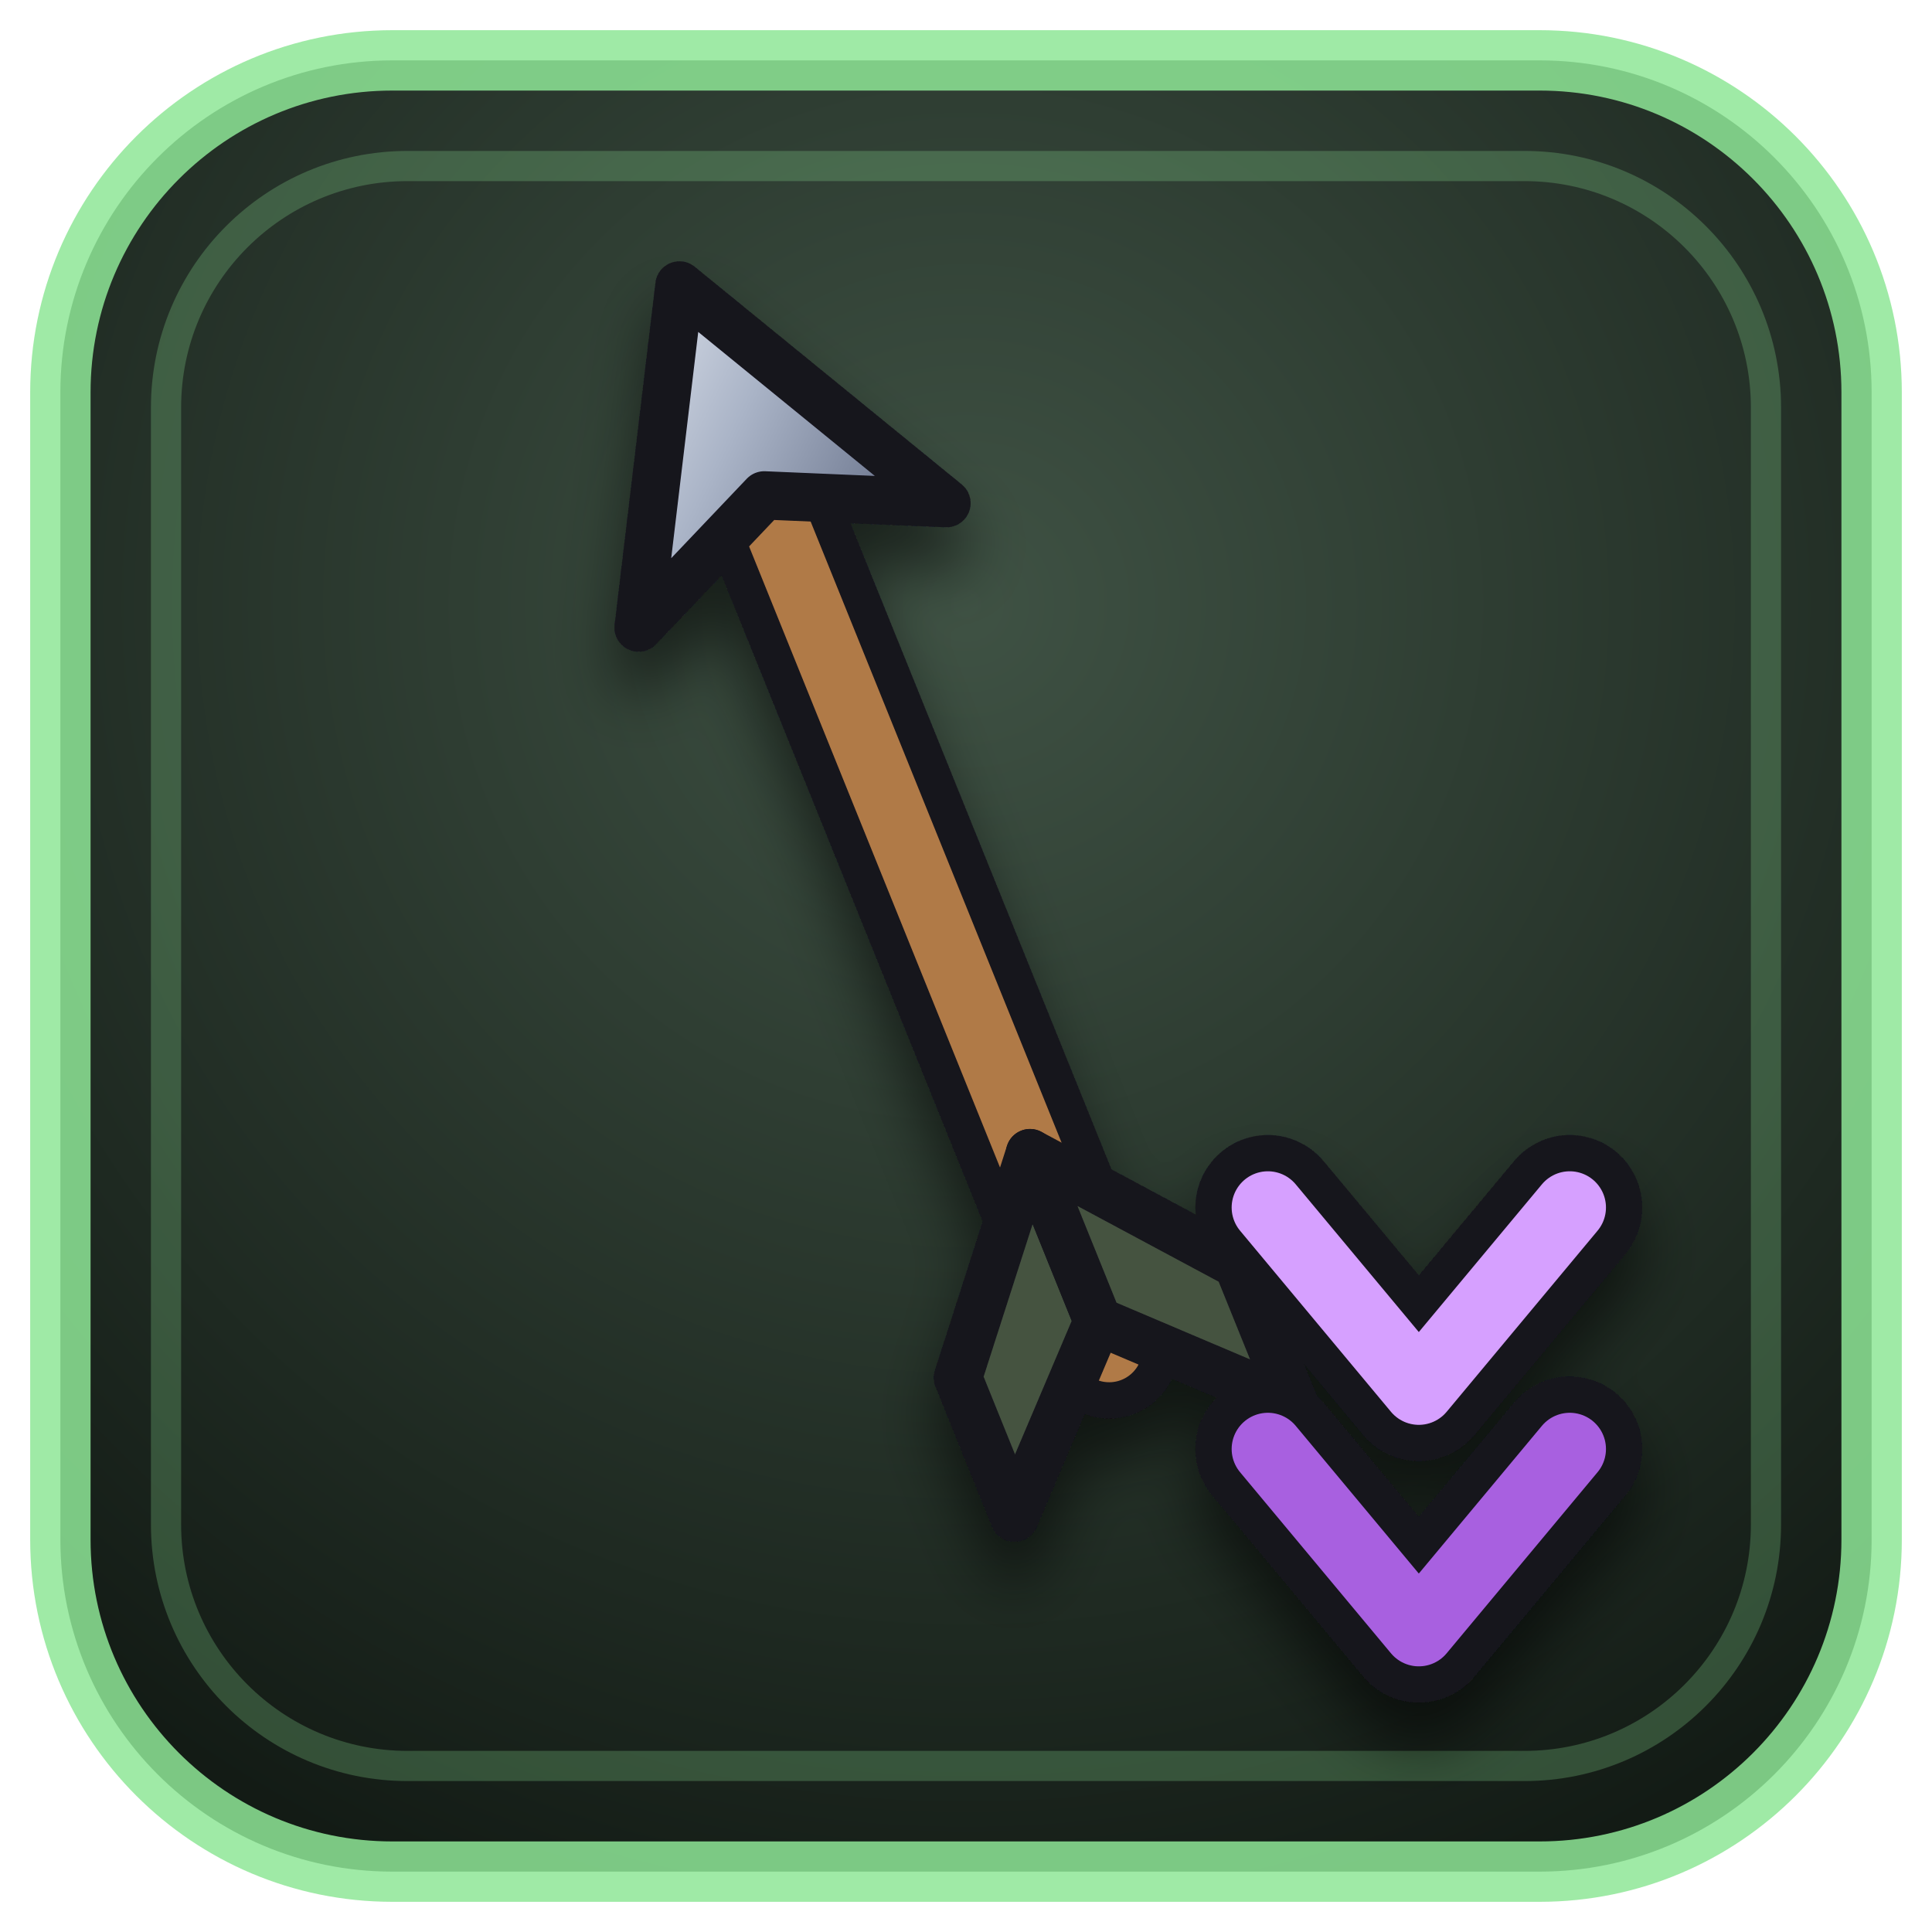
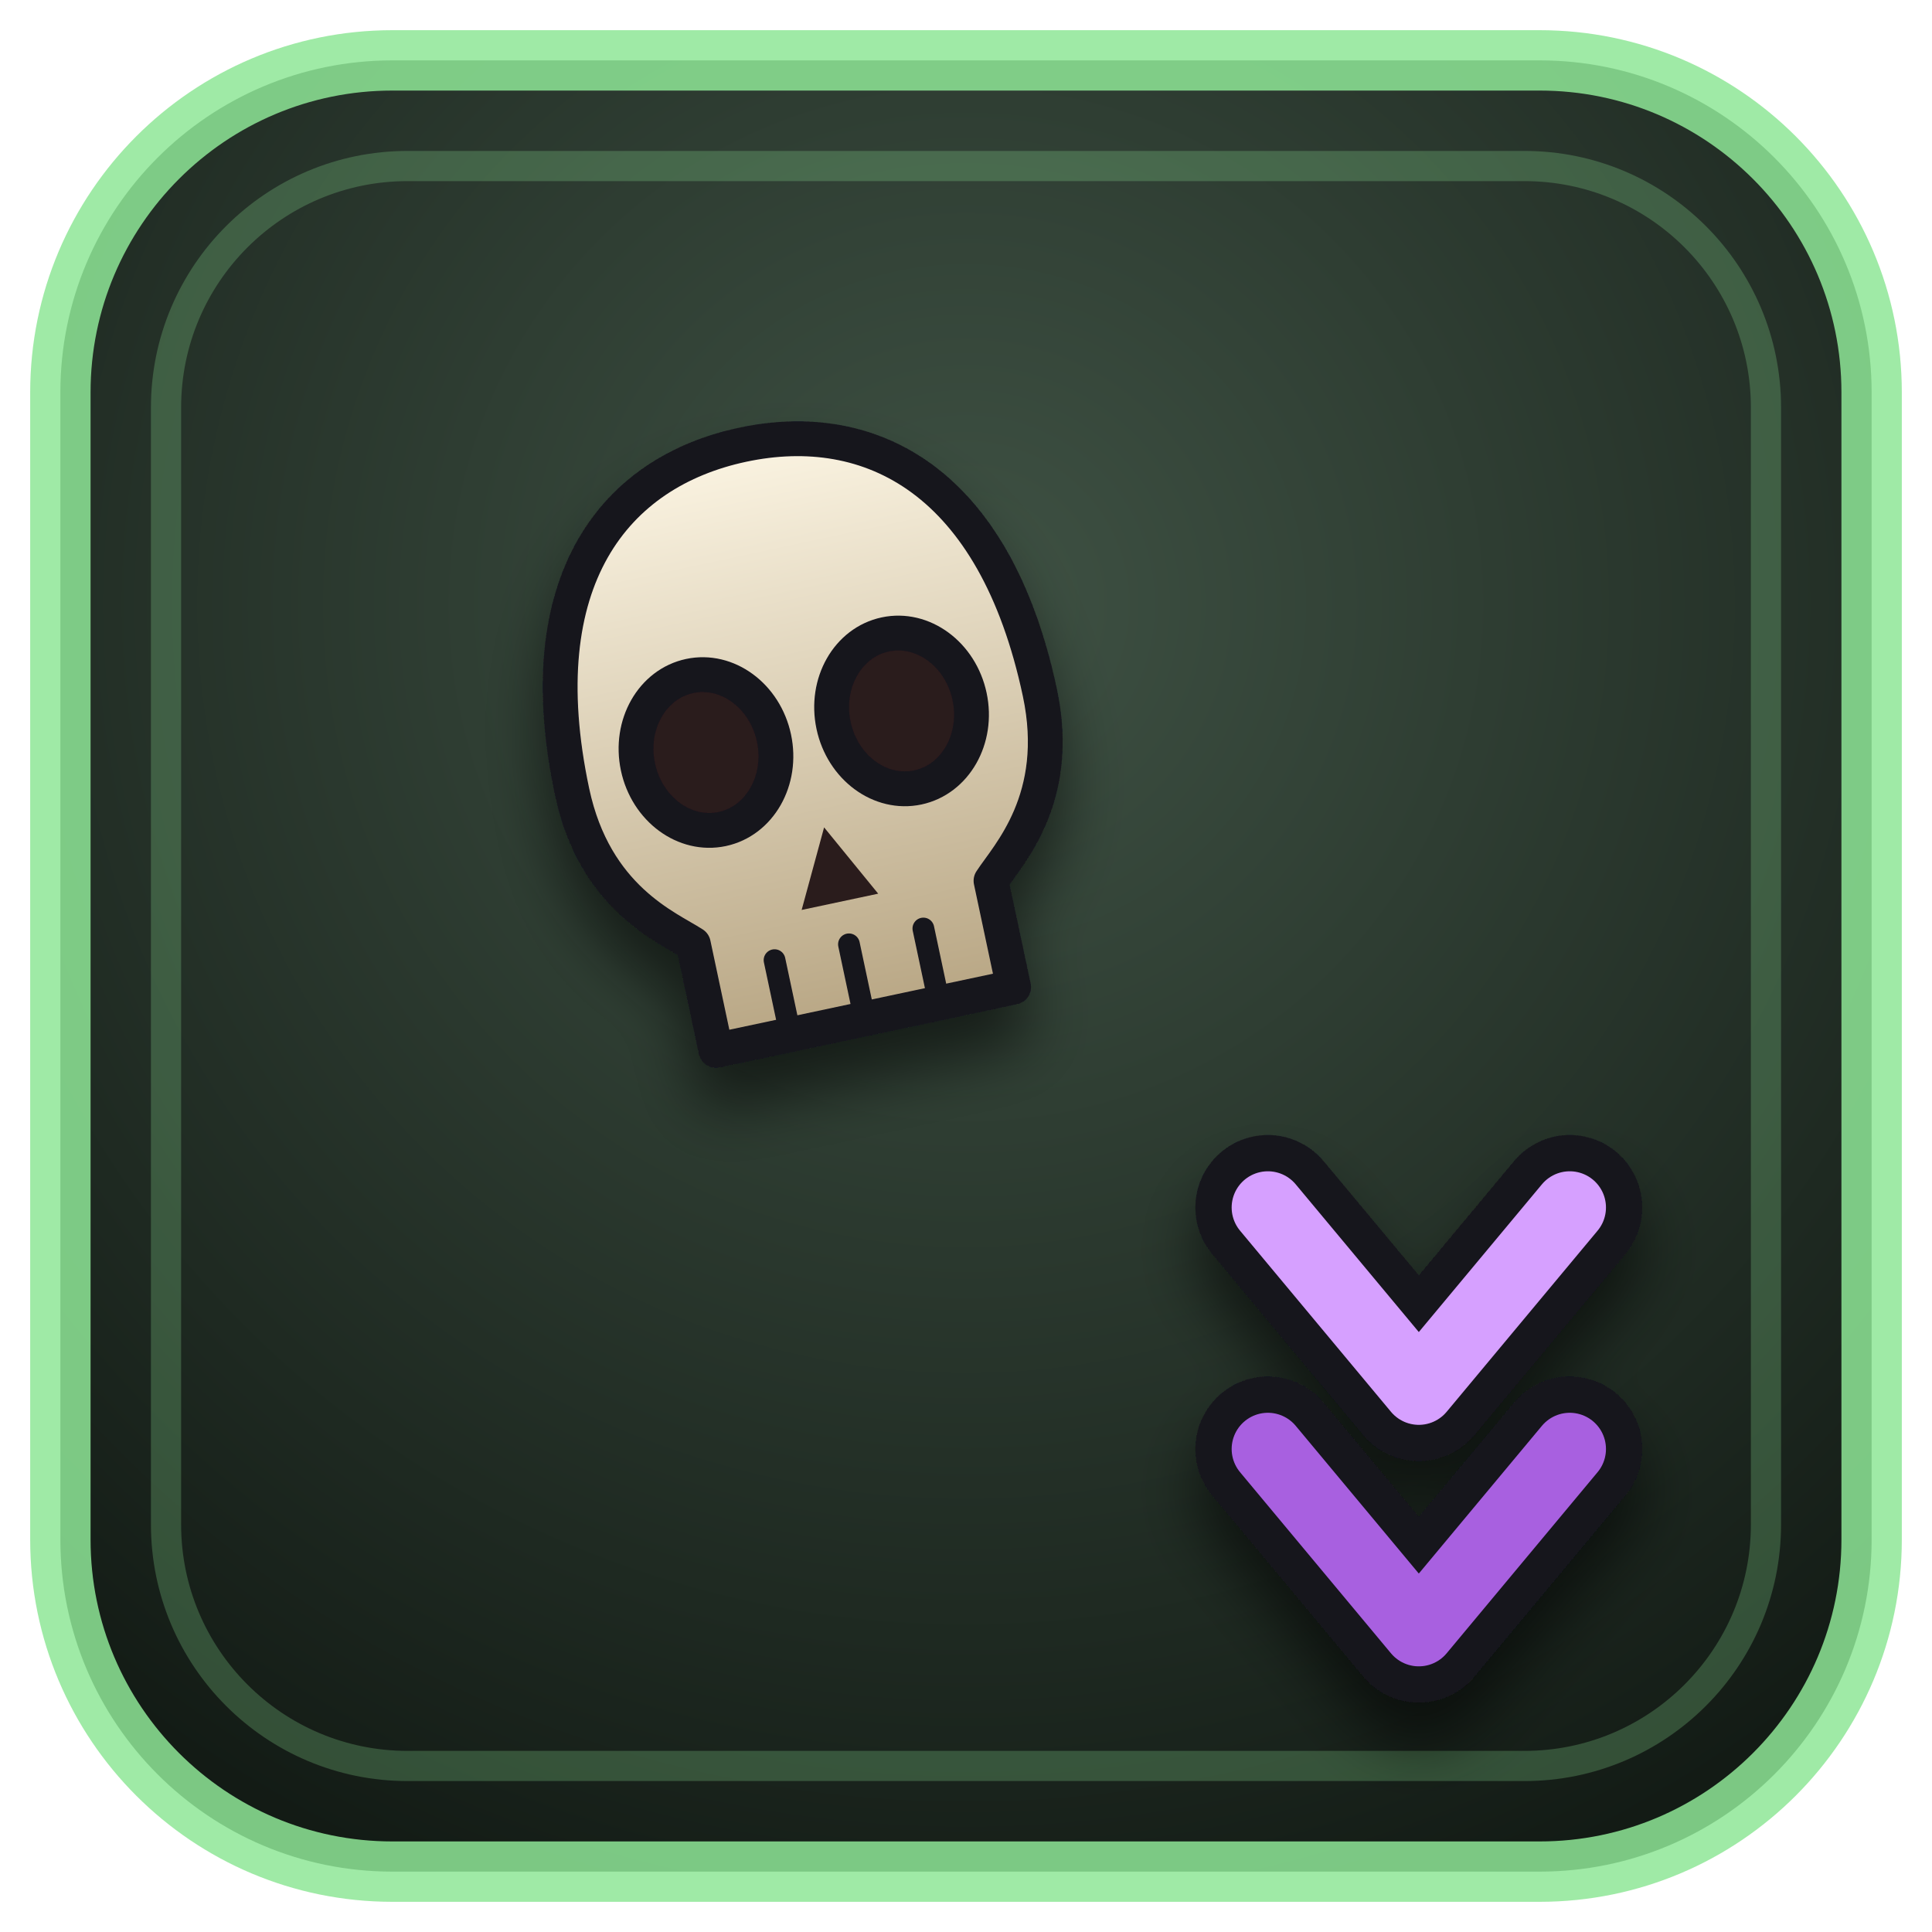
<svg xmlns="http://www.w3.org/2000/svg" viewBox="0 0 64 64" width="128" height="128">
  <defs>
    <linearGradient id="steel" x1="0" y1="0" x2="1" y2="1">
      <stop offset="0" stop-color="#f4f7fc" />
      <stop offset=".5" stop-color="#aab4c7" />
      <stop offset="1" stop-color="#5d6780" />
    </linearGradient>
    <linearGradient id="iron" x1="0" y1="0" x2="1" y2="1">
      <stop offset="0" stop-color="#9aa3b5" />
      <stop offset="1" stop-color="#454d61" />
    </linearGradient>
    <linearGradient id="gold" x1="0" y1="0" x2="0" y2="1">
      <stop offset="0" stop-color="#ffe9a8" />
      <stop offset=".55" stop-color="#e0a83c" />
      <stop offset="1" stop-color="#8a5a14" />
    </linearGradient>
    <linearGradient id="fire" x1="0" y1="0" x2="0" y2="1">
      <stop offset="0" stop-color="#e8391c" />
      <stop offset=".55" stop-color="#ff9a2e" />
      <stop offset="1" stop-color="#ffe680" />
    </linearGradient>
    <radialGradient id="fireR" cx=".45" cy=".45" r=".6">
      <stop offset="0" stop-color="#fff6c2" />
      <stop offset=".45" stop-color="#ffb43d" />
      <stop offset="1" stop-color="#d9361a" />
    </radialGradient>
    <linearGradient id="bolt" x1="0" y1="0" x2="1" y2="1">
      <stop offset="0" stop-color="#ffffff" />
      <stop offset=".5" stop-color="#a6ecff" />
      <stop offset="1" stop-color="#3fa2f0" />
    </linearGradient>
    <linearGradient id="blood" x1="0" y1="0" x2="0" y2="1">
      <stop offset="0" stop-color="#ff6060" />
      <stop offset="1" stop-color="#9a0f1c" />
    </linearGradient>
    <linearGradient id="poison" x1="0" y1="0" x2="0" y2="1">
      <stop offset="0" stop-color="#d6ff86" />
      <stop offset="1" stop-color="#4c9a28" />
    </linearGradient>
    <linearGradient id="water" x1="0" y1="0" x2="0" y2="1">
      <stop offset="0" stop-color="#b4f4ff" />
      <stop offset="1" stop-color="#2a86b8" />
    </linearGradient>
    <linearGradient id="ink" x1="0" y1="0" x2="0" y2="1">
      <stop offset="0" stop-color="#9474c4" />
      <stop offset="1" stop-color="#2a1d40" />
    </linearGradient>
    <linearGradient id="wood" x1="0" y1="0" x2="1" y2="0">
      <stop offset="0" stop-color="#c48e56" />
      <stop offset="1" stop-color="#6b4422" />
    </linearGradient>
    <linearGradient id="leaf" x1="0" y1="0" x2="1" y2="1">
      <stop offset="0" stop-color="#c4f58a" />
      <stop offset="1" stop-color="#3a8a38" />
    </linearGradient>
    <linearGradient id="hex" x1="0" y1="0" x2="0" y2="1">
      <stop offset="0" stop-color="#e09aff" />
      <stop offset="1" stop-color="#5a1f7a" />
    </linearGradient>
    <linearGradient id="bone" x1="0" y1="0" x2="0" y2="1">
      <stop offset="0" stop-color="#fbf4e2" />
      <stop offset="1" stop-color="#b8a684" />
    </linearGradient>
    <linearGradient id="heal" x1="0" y1="0" x2="0" y2="1">
      <stop offset="0" stop-color="#d4ffb0" />
      <stop offset="1" stop-color="#3fae4f" />
    </linearGradient>
    <linearGradient id="mana" x1="0" y1="0" x2="0" y2="1">
      <stop offset="0" stop-color="#bfe6ff" />
      <stop offset="1" stop-color="#2f6fd0" />
    </linearGradient>
    <linearGradient id="clay" x1="0" y1="0" x2="1" y2="1">
      <stop offset="0" stop-color="#d98a5a" />
      <stop offset="1" stop-color="#7a3a1e" />
    </linearGradient>
    <linearGradient id="hide" x1="0" y1="0" x2="0" y2="1">
      <stop offset="0" stop-color="#7a604a" />
      <stop offset="1" stop-color="#3e2e22" />
    </linearGradient>
    <linearGradient id="demon" x1="0" y1="0" x2="0" y2="1">
      <stop offset="0" stop-color="#c84a4a" />
      <stop offset="1" stop-color="#5a1418" />
    </linearGradient>
    <radialGradient id="holy" cx=".5" cy=".5" r=".5">
      <stop offset="0" stop-color="#fffbe6" />
      <stop offset=".5" stop-color="#ffe08a" stop-opacity=".8" />
      <stop offset="1" stop-color="#ffd060" stop-opacity="0" />
    </radialGradient>
    <radialGradient id="pearl" cx=".38" cy=".35" r=".7">
      <stop offset="0" stop-color="#ffffff" />
      <stop offset=".6" stop-color="#f2e6f0" />
      <stop offset="1" stop-color="#b8a8c4" />
    </radialGradient>
    <linearGradient id="grave" x1="0" y1="0" x2="0" y2="1">
      <stop offset="0" stop-color="#dcffe6" />
      <stop offset="1" stop-color="#4f8a60" />
    </linearGradient>
    <radialGradient id="graveR" cx=".5" cy=".5" r=".5">
      <stop offset="0" stop-color="#eafff0" />
      <stop offset=".5" stop-color="#9fe8b4" stop-opacity=".75" />
      <stop offset="1" stop-color="#6fcf8a" stop-opacity="0" />
    </radialGradient>
    <linearGradient id="shroud" x1="0" y1="0" x2="0" y2="1">
      <stop offset="0" stop-color="#8a9a8c" />
      <stop offset="1" stop-color="#2e3a30" />
    </linearGradient>
    <linearGradient id="gravity" x1="0" y1="0" x2="0" y2="1">
      <stop offset="0" stop-color="#9da6e0" />
      <stop offset="1" stop-color="#3a3870" />
    </linearGradient>
    <radialGradient id="gravR" cx=".5" cy=".4" r=".6">
      <stop offset="0" stop-color="#d0d4ff" />
      <stop offset=".5" stop-color="#6b74c8" />
      <stop offset="1" stop-color="#2a2440" />
    </radialGradient>
    <linearGradient id="lightG" x1="0" y1="0" x2="0" y2="1">
      <stop offset="0" stop-color="#fff8d0" />
      <stop offset=".5" stop-color="#e8d26a" />
      <stop offset="1" stop-color="#a88a20" />
    </linearGradient>
    <linearGradient id="blade" x1="0" y1="0" x2="0" y2="1">
      <stop offset="0" stop-color="#fffbe0" />
      <stop offset=".5" stop-color="#ffe489" />
      <stop offset="1" stop-color="#e8b23a" />
    </linearGradient>
    <radialGradient id="lightR" cx=".45" cy=".35" r=".6">
      <stop offset="0" stop-color="#fffef0" />
      <stop offset=".4" stop-color="#ffe680" />
      <stop offset="1" stop-color="#c8a030" stop-opacity="0" />
    </radialGradient>
    <linearGradient id="sound" x1="0" y1="0" x2="0" y2="1">
      <stop offset="0" stop-color="#a8eef4" />
      <stop offset="1" stop-color="#2a7a8a" />
    </linearGradient>
    <linearGradient id="void" x1="0" y1="0" x2="0" y2="1">
      <stop offset="0" stop-color="#c89eff" />
      <stop offset="1" stop-color="#3a1a5c" />
    </linearGradient>
    <radialGradient id="voidR" cx=".5" cy=".5" r=".55">
      <stop offset="0" stop-color="#15121d" />
      <stop offset=".5" stop-color="#5a2e8a" />
      <stop offset="1" stop-color="#c89eff" stop-opacity="0" />
    </radialGradient>
    <linearGradient id="cosmic" x1="0" y1="0" x2="1" y2="1">
      <stop offset="0" stop-color="#d0d4ff" />
      <stop offset=".5" stop-color="#8a7ec8" />
      <stop offset="1" stop-color="#3a2860" />
    </linearGradient>
    <filter id="blur" x="-50%" y="-50%" width="200%" height="200%">
      <feGaussianBlur stdDeviation="2.2" />
    </filter>
    <filter id="ds" x="-20%" y="-20%" width="140%" height="140%">
      <feDropShadow dx="0" dy="1.4" stdDeviation="1" flood-color="#000" flood-opacity=".55" />
    </filter>
    <radialGradient id="bg" cx=".5" cy=".3" r=".85">
      <stop offset="0" stop-color="#3f5244" />
      <stop offset="1" stop-color="#0e1510" />
    </radialGradient>
  </defs>
  <rect x="2" y="2" width="60" height="60" rx="11" fill="url(#bg)" />
  <rect x="5.5" y="5.5" width="53" height="53" rx="8" fill="none" stroke="#8ee696" stroke-width="1" opacity="0.25" />
  <g filter="url(#ds)" stroke="#15121d" stroke-width="1.6" stroke-linejoin="round" stroke-linecap="round">
-     <g transform="translate(30 28) rotate(-22)">
-       <line x1="0" y1="18.0" x2="0" y2="-12.0" stroke="#15121d" stroke-width="4.6" />
-       <line x1="0" y1="18.0" x2="0" y2="-12.0" stroke="#b07a46" stroke-width="2.2" />
-       <path d="M0 -20.0 L5.5 -10.0 L0 -12.5 L-5.5 -10.0 Z" fill="url(#steel)" />
-       <path d="M0 11.0 L-5 17.0 L-5 22.0 L0 17.0 Z" fill="#44523f" />
-       <path d="M0 11.0 L5 17.0 L5 22.0 L0 17.0 Z" fill="#44523f" />
+     <g transform="translate(27 26) rotate(-12) scale(0.72)">
+       <path d="M-11 -2 C-11 -12 -6 -16 0 -16 C6 -16 11 -12 11 -2 C11 3 8 5 7 6 L7 11 L-7 11 L-7 6 C-8 5 -11 3 -11 -2 Z" fill="url(#bone)" />
+       <ellipse cx="-4.6" cy="-2.5" rx="3.2" ry="3.6" fill="#2a1a1a" />
+       <ellipse cx="4.6" cy="-2.5" rx="3.2" ry="3.6" fill="#2a1a1a" />
+       <path d="M0 2 L-1.8 5.5 L1.8 5.5 Z" fill="#2a1a1a" stroke="none" />
+       <path d="M-3.5 7.5 V11 M0 7.5 V11 M3.5 7.5 V11" stroke-width="1" />
    </g>
    <path d="M42 40 L47 46 L52 40" fill="none" stroke="#15121d" stroke-width="4.8" />
    <path d="M42 40 L47 46 L52 40" fill="none" stroke="#d6a0ff" stroke-width="2.4" />
    <path d="M42 48 L47 54 L52 48" fill="none" stroke="#15121d" stroke-width="4.8" />
    <path d="M42 48 L47 54 L52 48" fill="none" stroke="#a860e0" stroke-width="2.4" />
  </g>
  <rect x="2" y="2" width="60" height="60" rx="11" fill="none" stroke="#8ee696" stroke-width="2" opacity="0.85" />
</svg>
